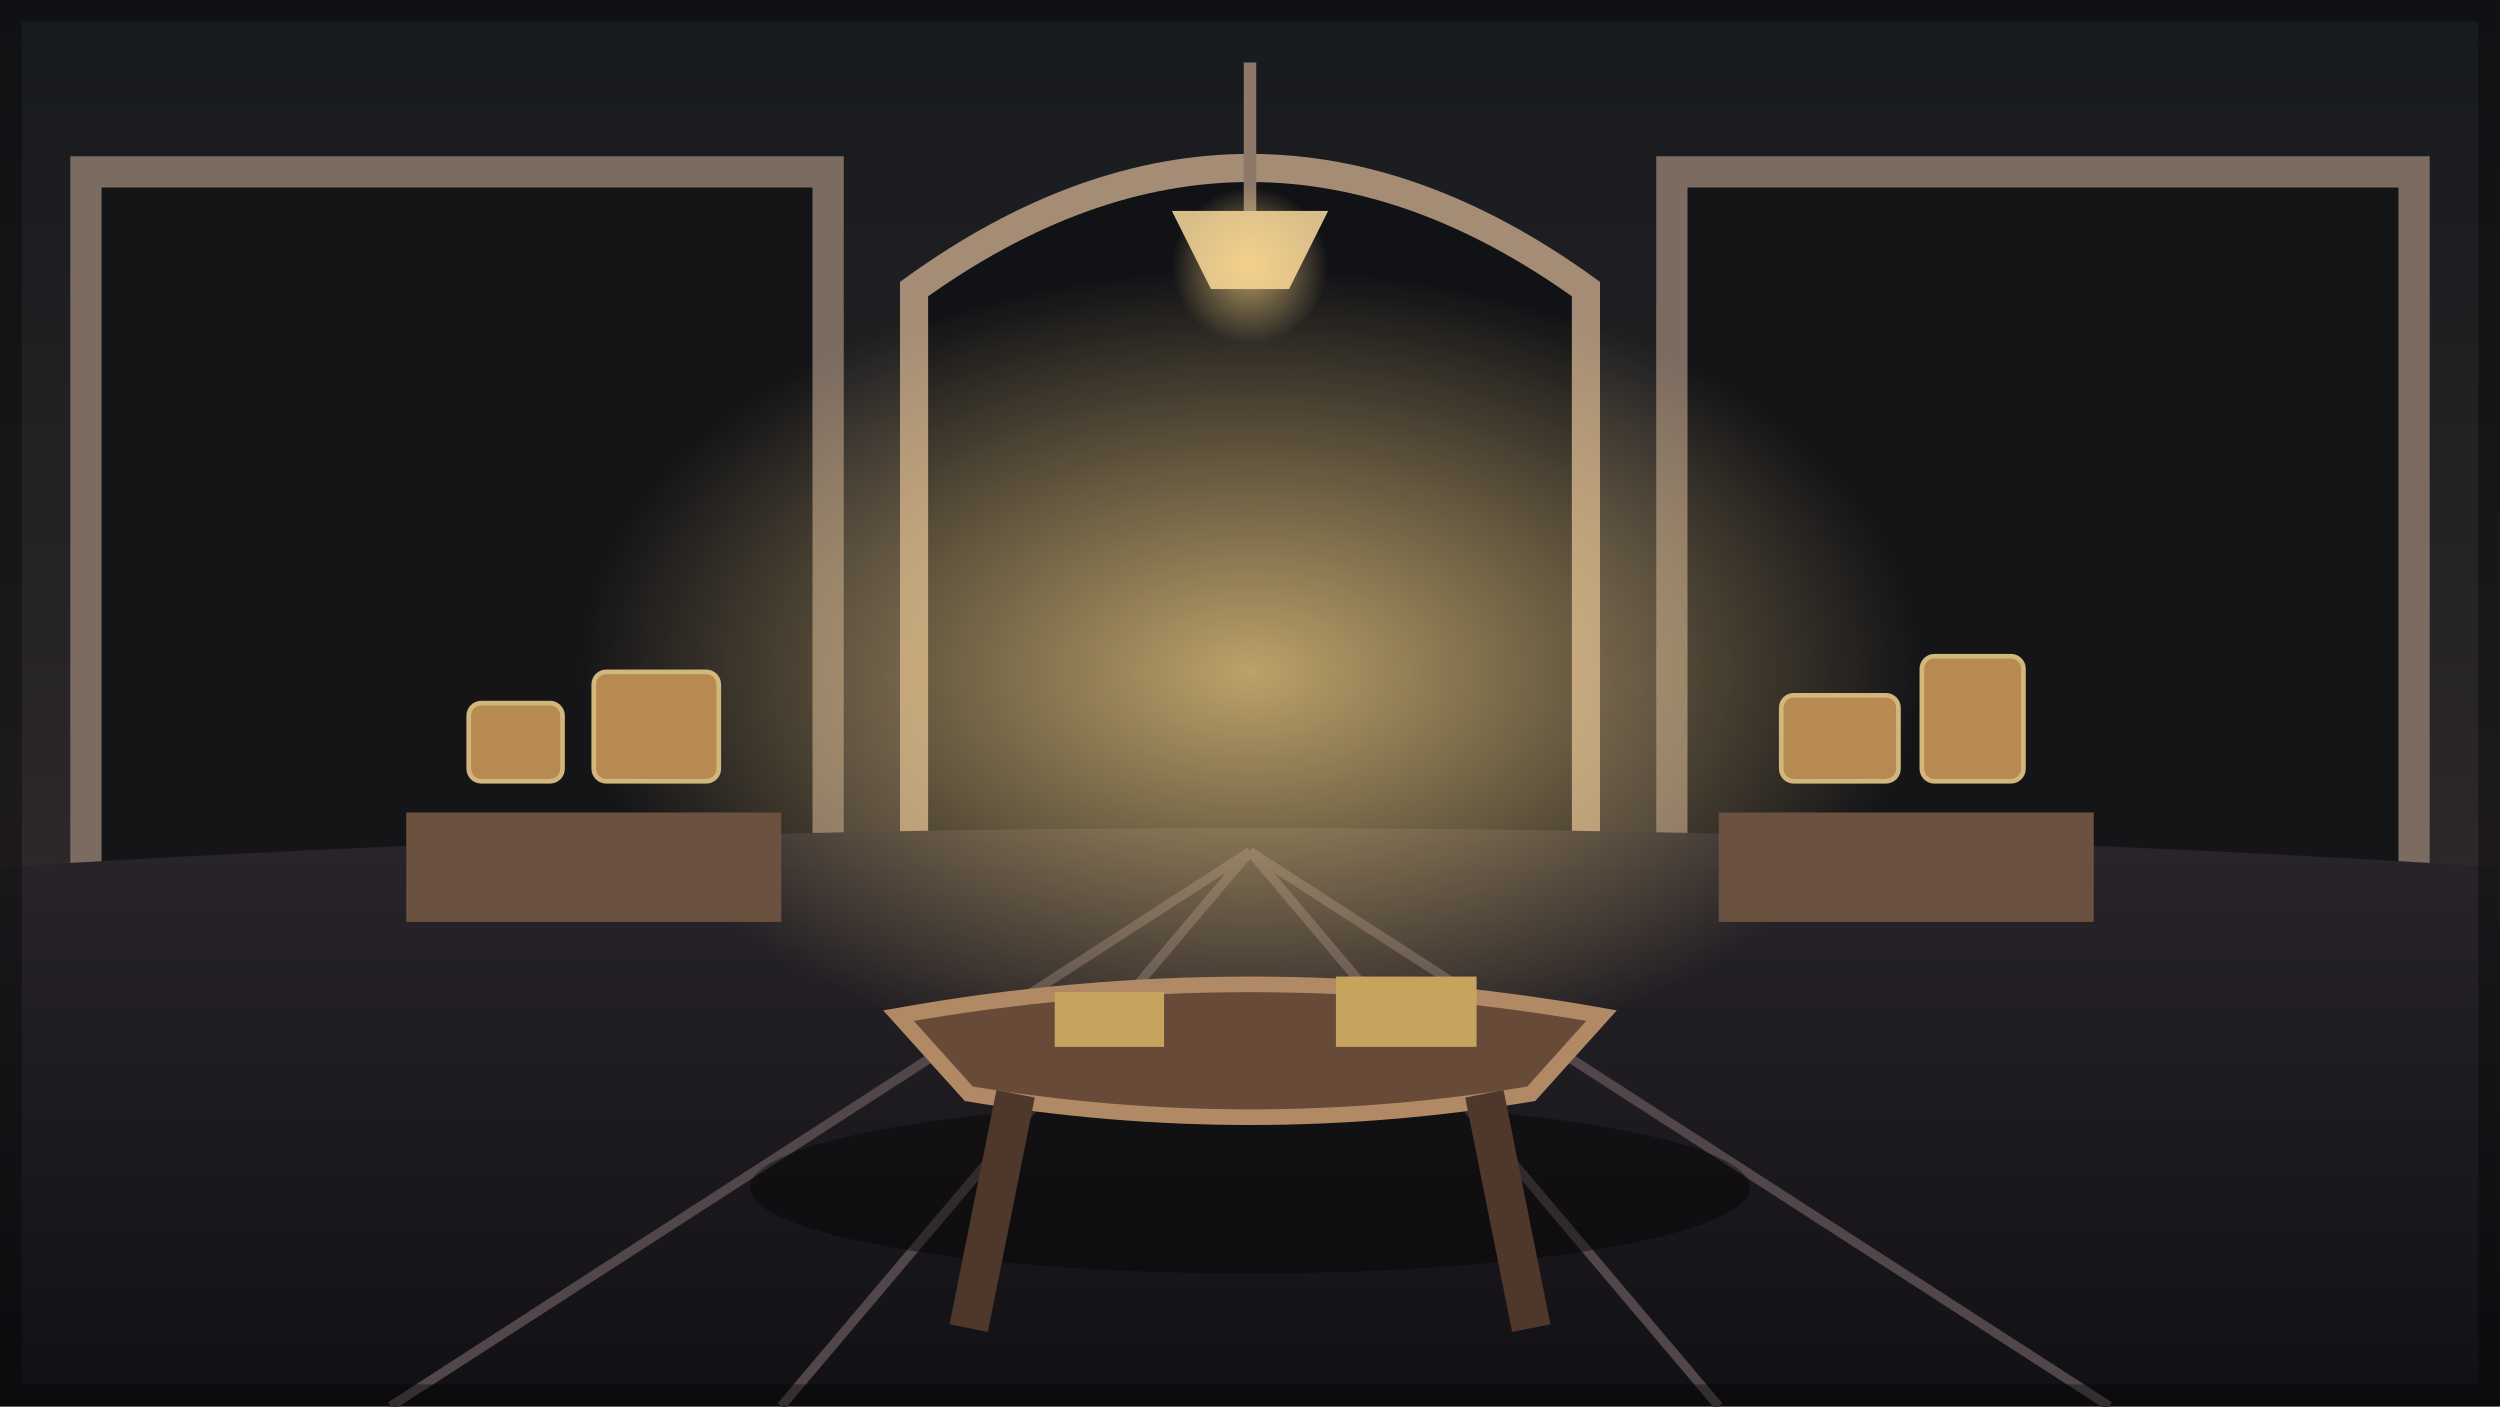
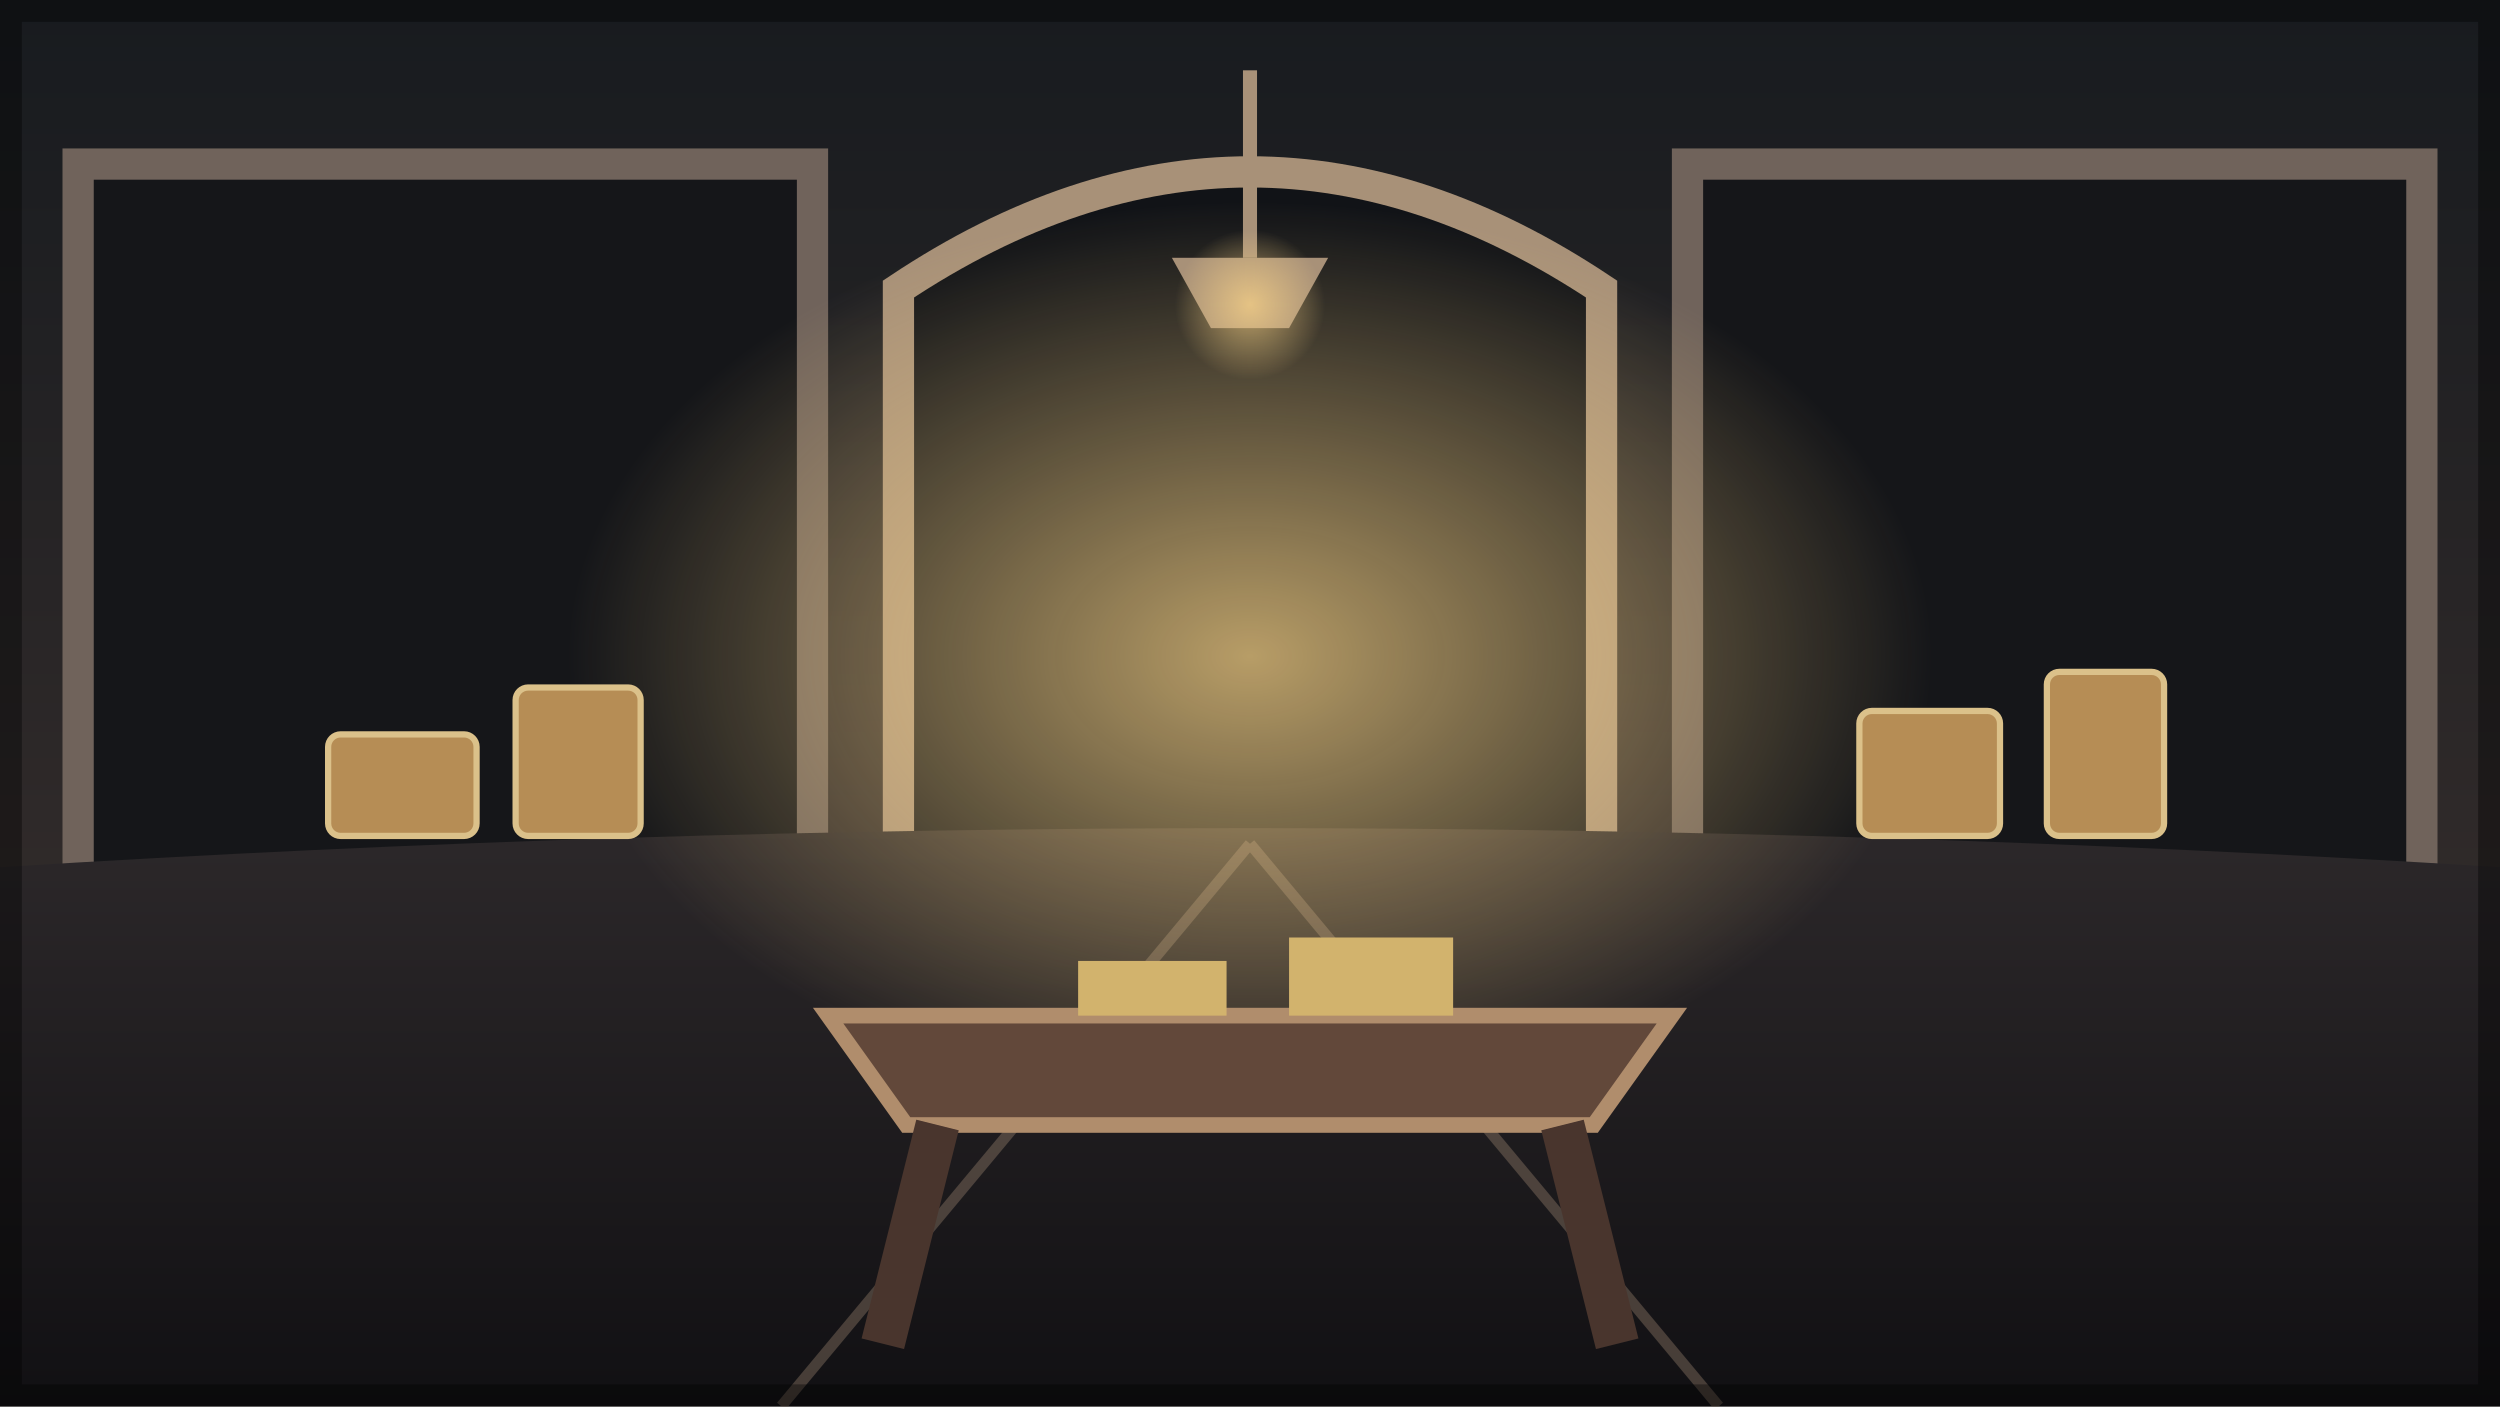
<svg xmlns="http://www.w3.org/2000/svg" width="1600" height="900" viewBox="0 0 1600 900">
  <defs>
-     <linearGradient id="wall" x1="0" y1="0" x2="0" y2="1">
-       <stop stop-color="#171a1e" />
-       <stop offset="1" stop-color="#3a3030" />
+     <linearGradient id="w" x2="0" y2="1">
+       <stop stop-color="#181b1f" />
+       <stop offset="1" stop-color="#3e3330" />
    </linearGradient>
-     <linearGradient id="floor" x1="0" y1="0" x2="0" y2="1">
-       <stop stop-color="#29252a" />
-       <stop offset="1" stop-color="#111014" />
+     <linearGradient id="f" x2="0" y2="1">
+       <stop stop-color="#2c282a" />
+       <stop offset="1" stop-color="#111013" />
    </linearGradient>
-     <linearGradient id="metal" x1="0" y1="0" x2="1" y2="1">
-       <stop stop-color="#d7c6a0" />
-       <stop offset=".55" stop-color="#866b50" />
-       <stop offset="1" stop-color="#3a2b24" />
-     </linearGradient>
-     <radialGradient id="glow">
-       <stop stop-color="#ffd98a" stop-opacity=".72" />
-       <stop offset="1" stop-color="#ffd98a" stop-opacity="0" />
+     <radialGradient id="g">
+       <stop stop-color="#ffd889" stop-opacity=".7" />
+       <stop offset="1" stop-color="#ffd889" stop-opacity="0" />
    </radialGradient>
-     <filter id="shadow">
-       <feGaussianBlur stdDeviation="14" />
-     </filter>
  </defs>
-   <rect width="1600" height="900" fill="url(#wall)" />
-   <path d="M55 560V110H530V560" fill="#151518" stroke="#7b6b60" stroke-width="20" />
-   <path d="M1070 560V110H1545V560" fill="#151518" stroke="#7b6b60" stroke-width="20" />
-   <path d="M585 560V185Q800 30 1015 185V560" fill="#111216" stroke="#a58d75" stroke-width="18" />
-   <path d="M0 555 Q800 505 1600 555 V900 H0Z" fill="url(#floor)" />
-   <g stroke="#51464a" stroke-width="6">
-     <path d="M800 545L500 900M800 545L1100 900M800 545L250 900M800 545L1350 900" />
+   <rect width="1600" height="900" fill="url(#w)" />
+   <path d="M50 555V105H520V555" fill="#151619" stroke="#70635b" stroke-width="20" />
+   <path d="M1080 555V105H1550V555" fill="#151619" stroke="#70635b" stroke-width="20" />
+   <path d="M575 555V185Q800 35 1025 185V555" fill="#111317" stroke="#a89178" stroke-width="20" />
+   <path d="M0 555Q800 505 1600 555V900H0Z" fill="url(#f)" />
+   <g stroke="#a89178" stroke-opacity=".35" stroke-width="7">
+     <path d="M800 540L500 900M800 540L1100 900" />
  </g>
-   <ellipse cx="800" cy="430" rx="430" ry="260" fill="url(#glow)" />
-   <path d="M800 40V135" stroke="#8e7867" stroke-width="8" />
-   <path d="M750 135H850L825 185H775Z" fill="#d7bd8a" />
-   <circle cx="800" cy="170" r="50" fill="url(#glow)" />
-   <path d="M260 520H500V590H260ZM1100 520H1340V590H1100Z" fill="#6b513f" />
-   <g fill="#b78a52" stroke="#d2b77c" stroke-width="3">
-     <rect x="300" y="450" width="60" height="50" rx="8" />
-     <rect x="380" y="430" width="80" height="70" rx="8" />
-     <rect x="1140" y="445" width="75" height="55" rx="8" />
-     <rect x="1230" y="420" width="65" height="80" rx="8" />
+   <ellipse cx="800" cy="420" rx="440" ry="290" fill="url(#g)" />
+   <path d="M800 45V165" stroke="#a89178" stroke-width="9" />
+   <path d="M750 165H850L825 210H775Z" fill="#a89178" />
+   <circle cx="800" cy="195" r="48" fill="url(#g)" />
+   <path d="M530 650H1070L1020 720H580Z" fill="#62483a" stroke="#b08d6c" stroke-width="10" />
+   <path d="M600 720L565 860M1000 720L1035 860" stroke="#49352d" stroke-width="28" />
+   <g fill="#b68d55" stroke="#dbc18a" stroke-width="4">
+     <rect x="210" y="470" width="95" height="65" rx="8" />
+     <rect x="330" y="440" width="80" height="95" rx="8" />
+     <rect x="1190" y="455" width="90" height="80" rx="8" />
+     <rect x="1310" y="430" width="75" height="105" rx="8" />
  </g>
-   <ellipse cx="800" cy="760" rx="320" ry="55" fill="#000" opacity=".4" />
-   <path d="M575 650Q800 610 1025 650L980 700Q800 730 620 700Z" fill="#674a38" stroke="#b18a65" stroke-width="10" />
-   <path d="M650 700L620 850M950 700L980 850" stroke="#50372c" stroke-width="25" />
-   <path d="M675 635h70v35h-70zM855 625h90v45h-90z" fill="#c7a45e" />
-   <rect x="0" y="0" width="1600" height="900" fill="none" stroke="#000" stroke-opacity=".35" stroke-width="28" />
+   <path d="M690 615h95v35h-95zM825 600h105v50H825z" fill="#d2b36d" />
+   <rect width="1600" height="900" fill="none" stroke="#000" stroke-opacity=".38" stroke-width="28" />
</svg>
